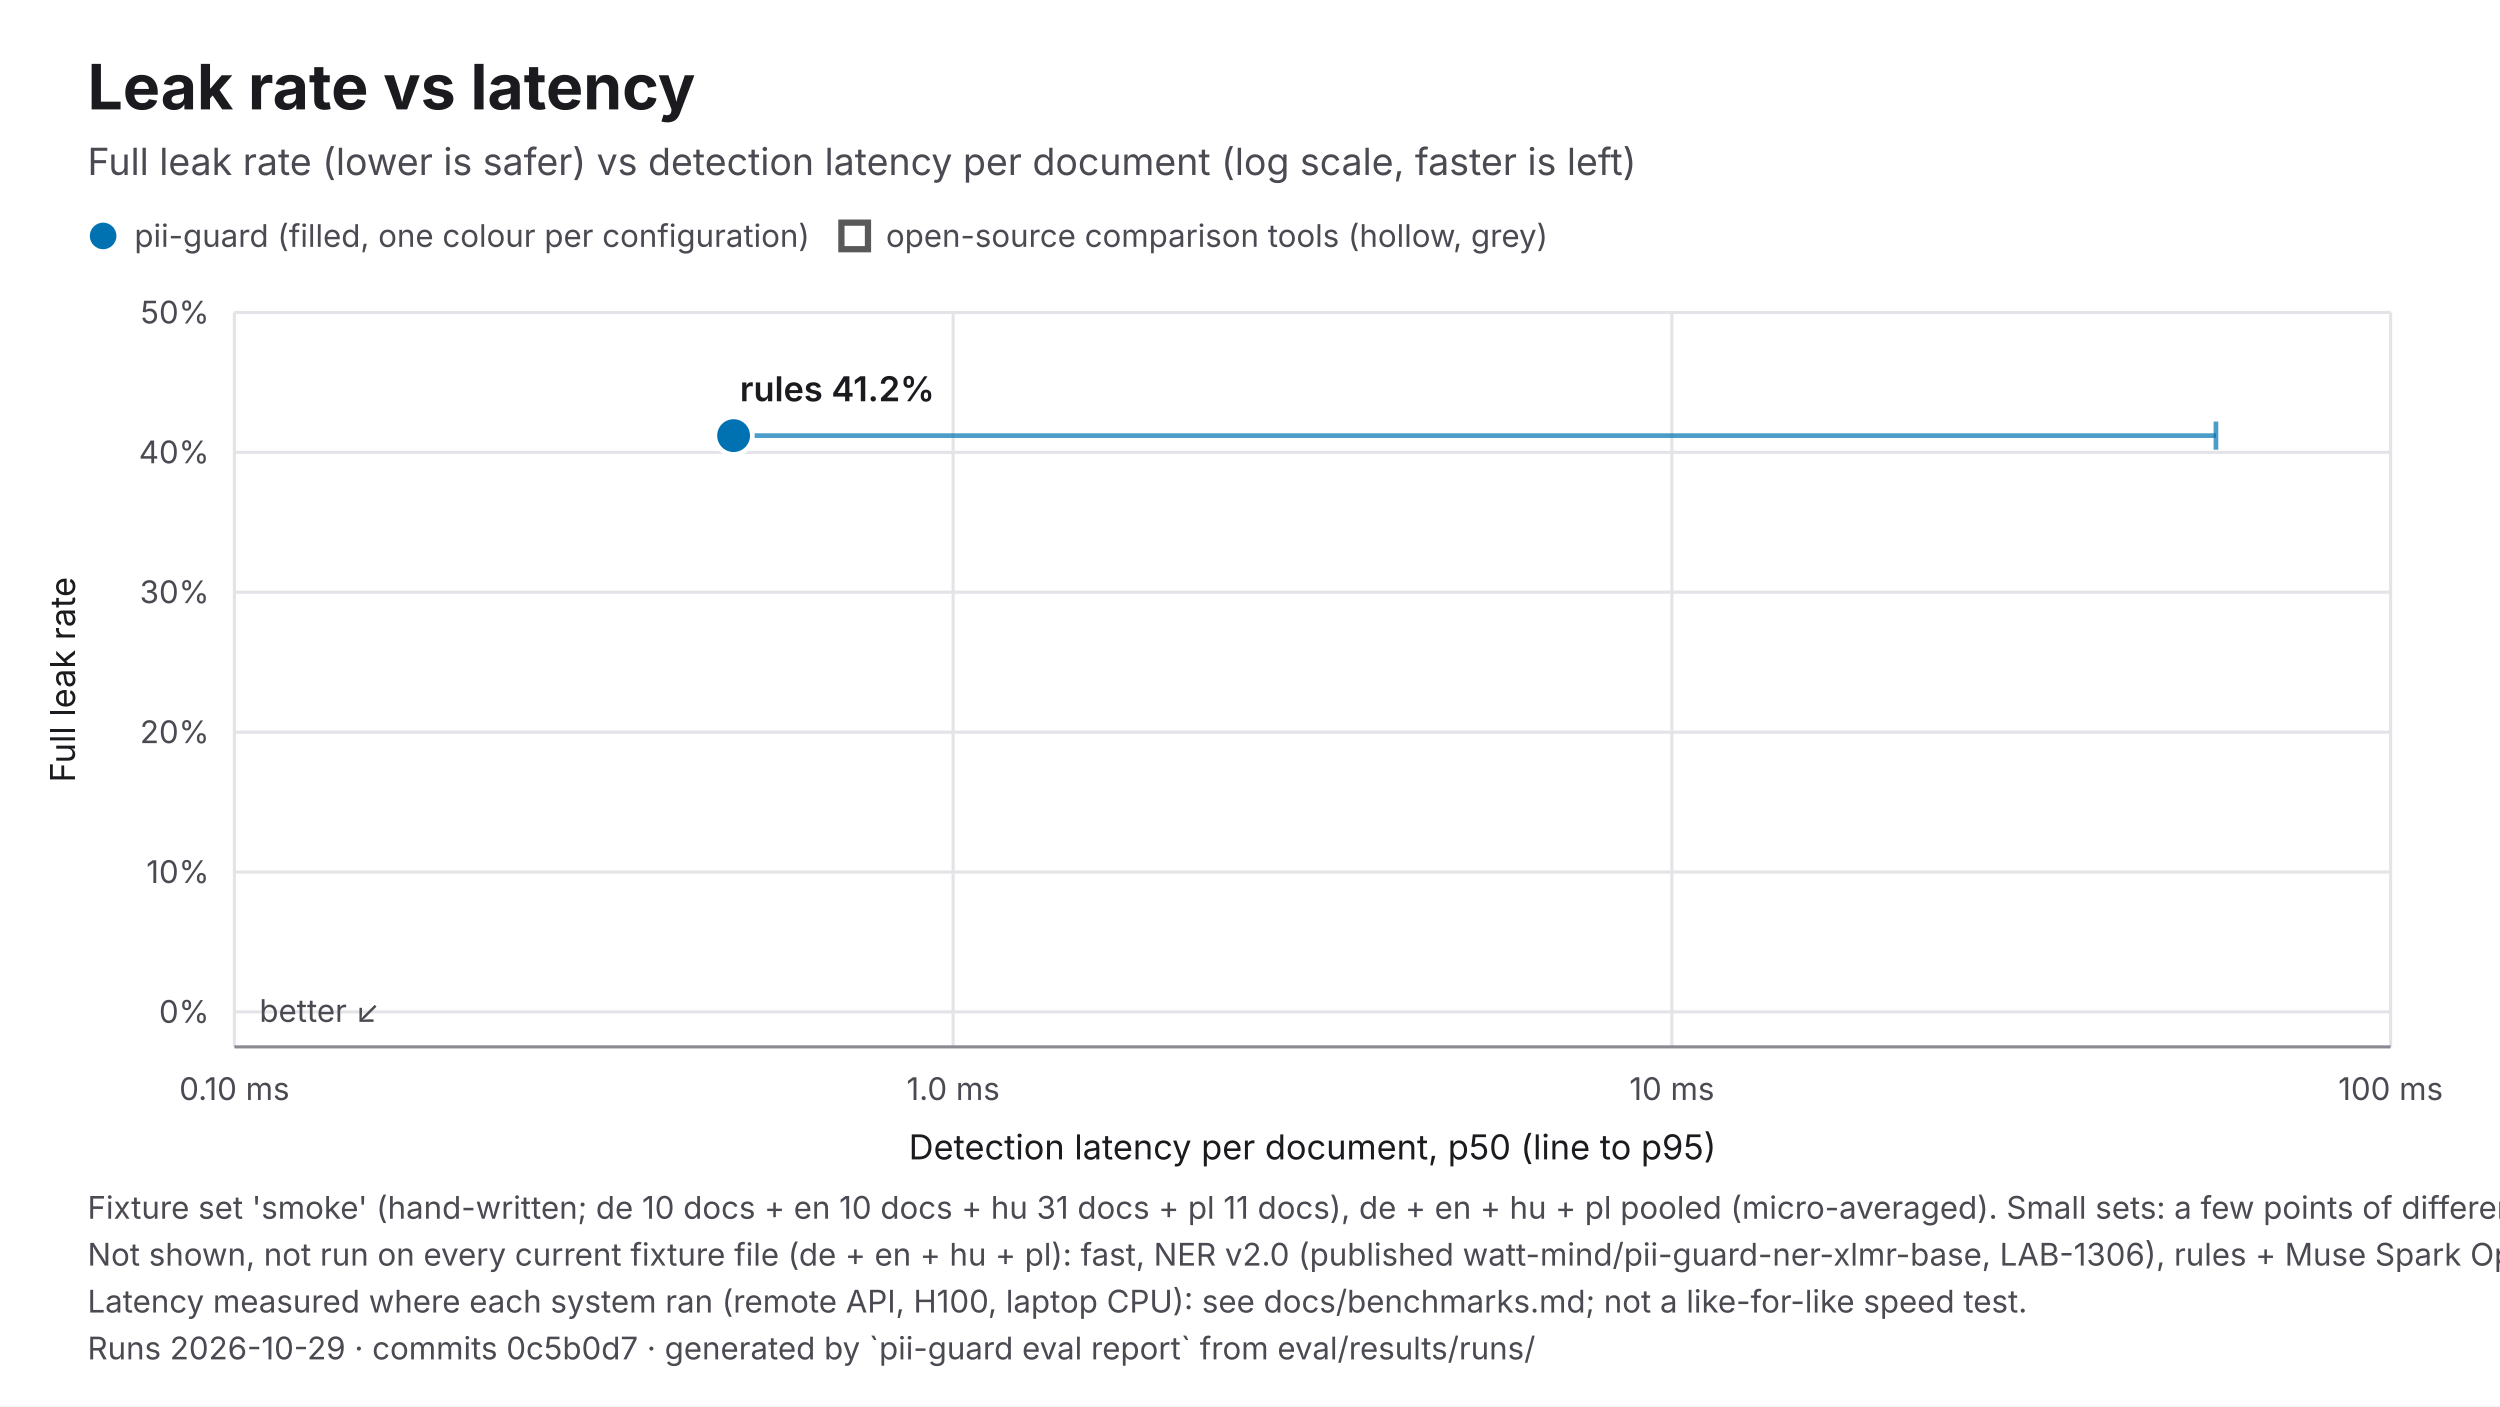
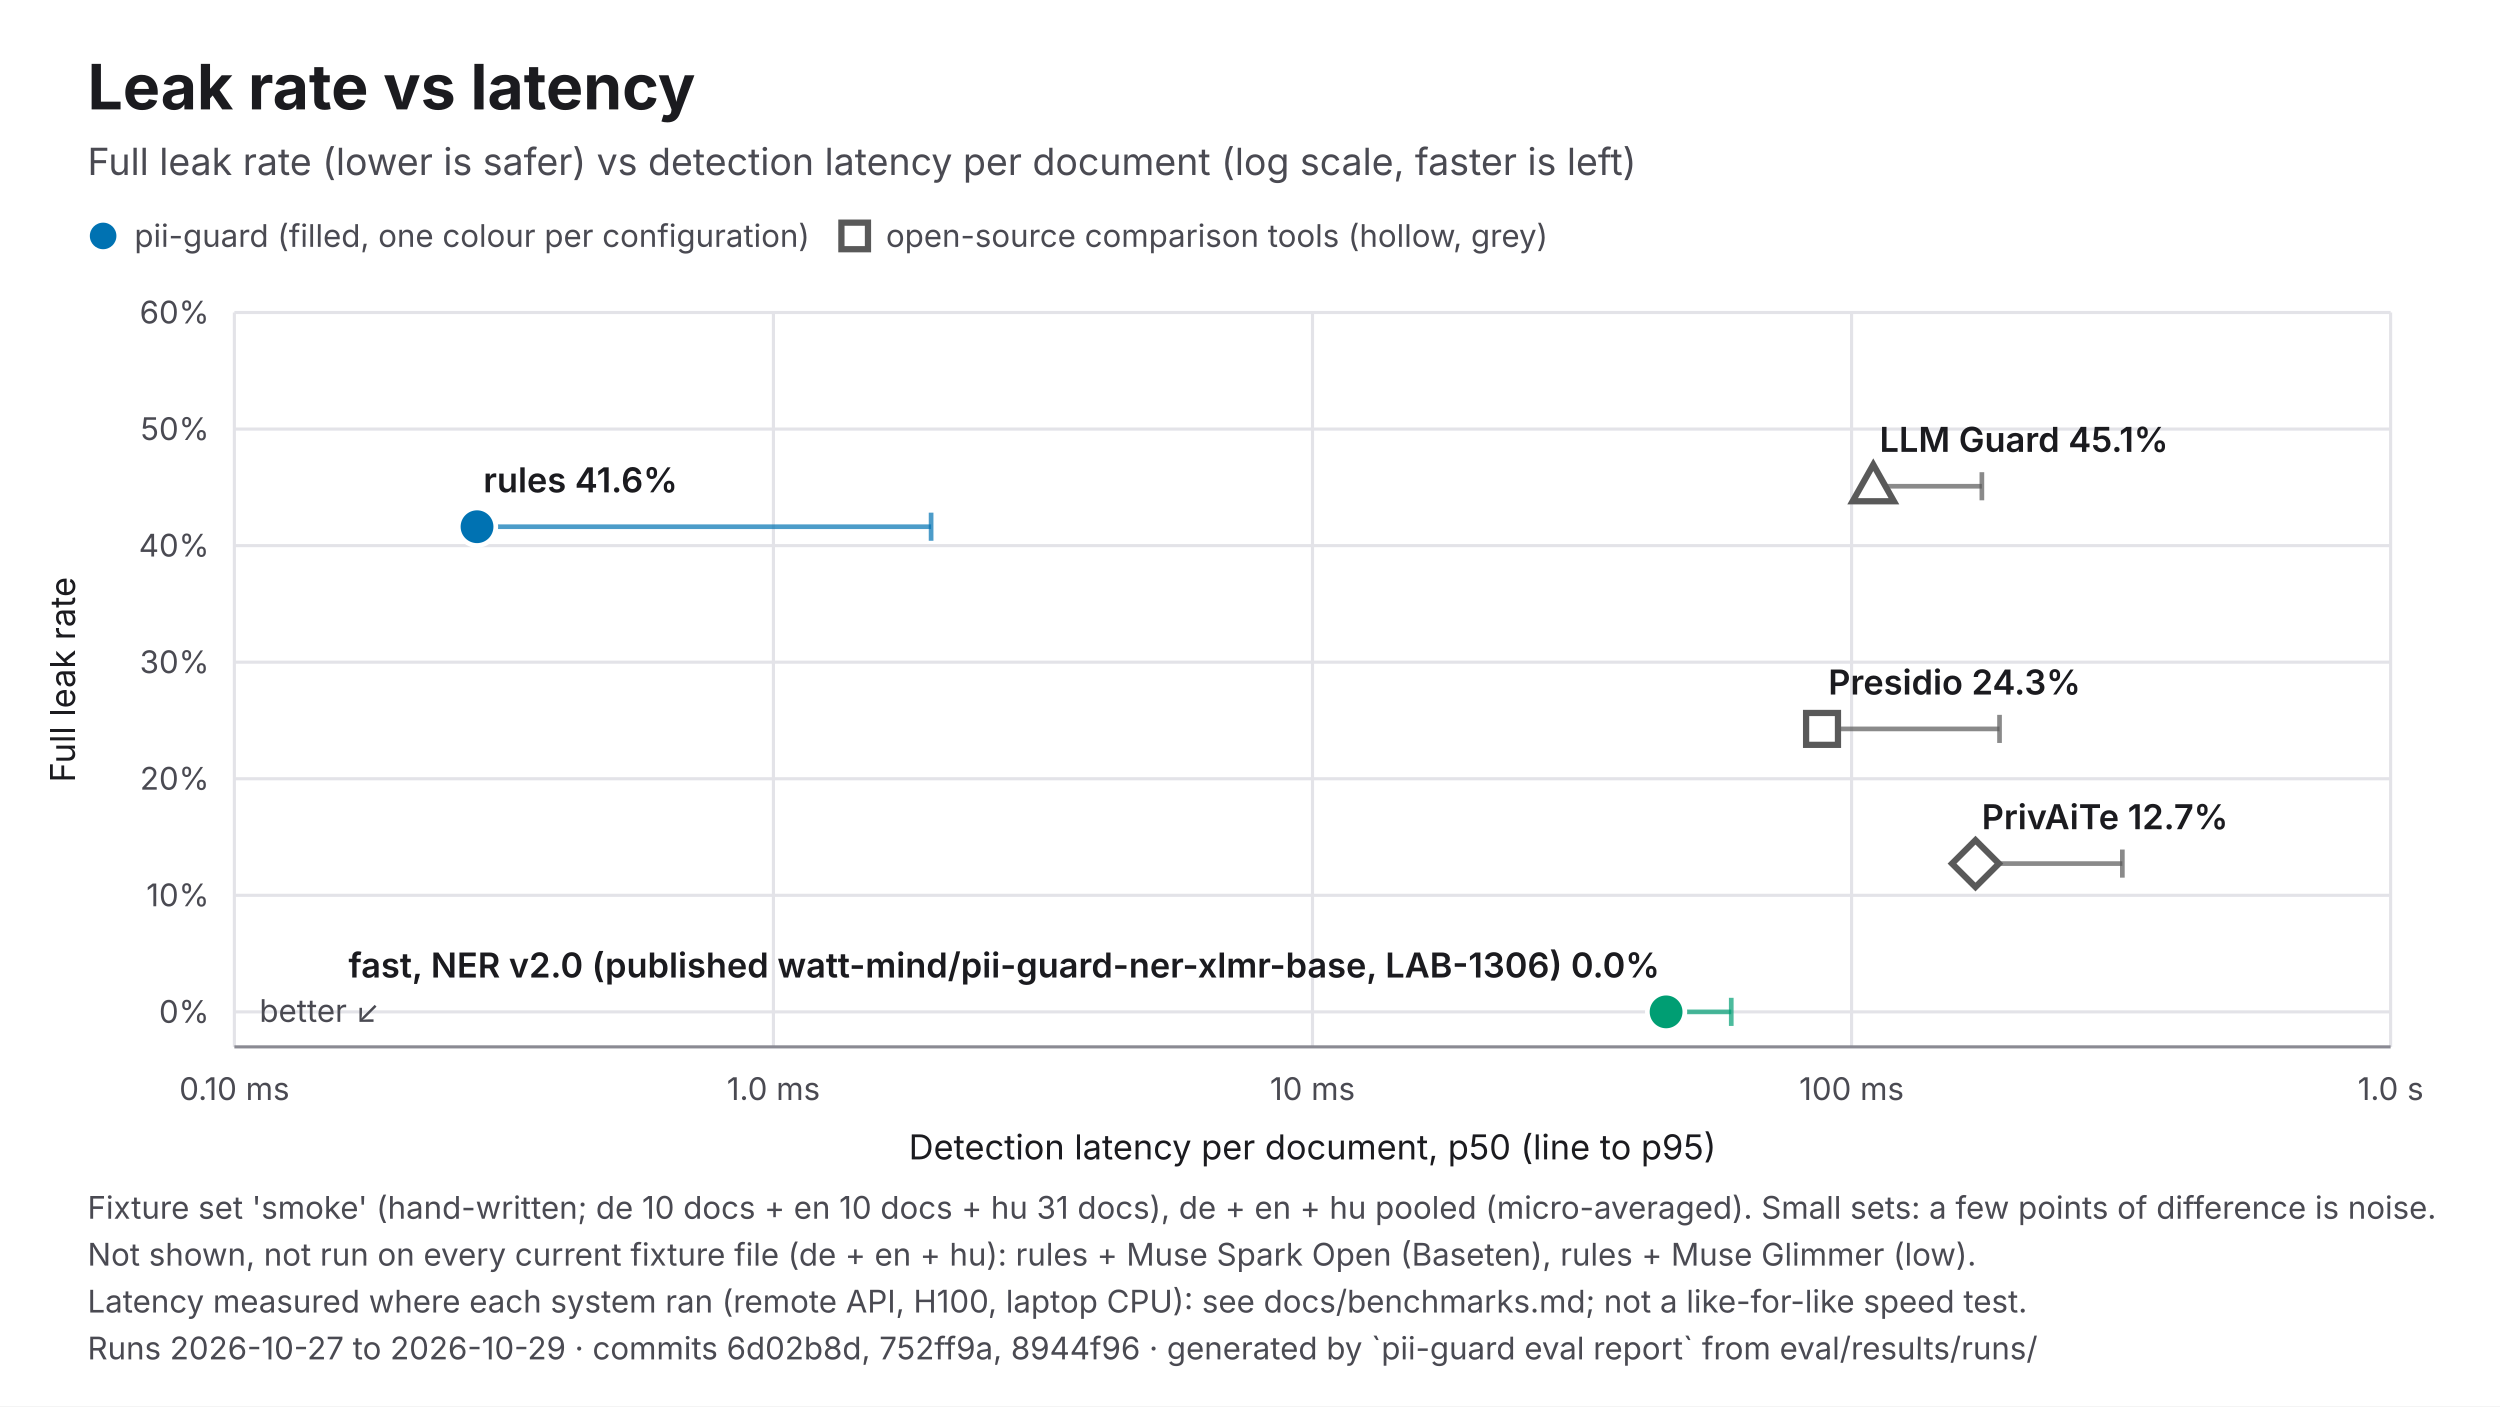
<svg xmlns="http://www.w3.org/2000/svg" viewBox="0 0 1600 900" width="1600" height="900" role="img" aria-labelledby="t d" font-family="Inter, 'Helvetica Neue', Helvetica, Arial, sans-serif">
  <rect width="1600" height="900" fill="#FFFFFF" />
  <text x="56" y="70" font-size="40" fill="#1B1B1F" font-weight="700">Leak rate vs latency</text>
  <text x="56" y="112" font-size="24" fill="#4A4A52">Full leak rate (lower is safer) vs detection latency per document (log scale, faster is left)</text>
  <line x1="150" y1="647.6" x2="1530" y2="647.6" stroke="#E3E3E8" stroke-width="2" />
  <text x="134" y="654.6" font-size="20" fill="#4A4A52" text-anchor="end">0%</text>
-   <line x1="150" y1="558.1" x2="1530" y2="558.1" stroke="#E3E3E8" stroke-width="2" />
-   <text x="134" y="565.1" font-size="20" fill="#4A4A52" text-anchor="end">10%</text>
-   <line x1="150" y1="468.6" x2="1530" y2="468.6" stroke="#E3E3E8" stroke-width="2" />
-   <text x="134" y="475.6" font-size="20" fill="#4A4A52" text-anchor="end">20%</text>
-   <line x1="150" y1="379" x2="1530" y2="379" stroke="#E3E3E8" stroke-width="2" />
-   <text x="134" y="386" font-size="20" fill="#4A4A52" text-anchor="end">30%</text>
-   <line x1="150" y1="289.5" x2="1530" y2="289.5" stroke="#E3E3E8" stroke-width="2" />
-   <text x="134" y="296.5" font-size="20" fill="#4A4A52" text-anchor="end">40%</text>
+   <line x1="150" y1="573" x2="1530" y2="573" stroke="#E3E3E8" stroke-width="2" />
+   <text x="134" y="580" font-size="20" fill="#4A4A52" text-anchor="end">10%</text>
+   <line x1="150" y1="498.4" x2="1530" y2="498.4" stroke="#E3E3E8" stroke-width="2" />
+   <text x="134" y="505.4" font-size="20" fill="#4A4A52" text-anchor="end">20%</text>
+   <line x1="150" y1="423.8" x2="1530" y2="423.8" stroke="#E3E3E8" stroke-width="2" />
+   <text x="134" y="430.8" font-size="20" fill="#4A4A52" text-anchor="end">30%</text>
+   <line x1="150" y1="349.2" x2="1530" y2="349.2" stroke="#E3E3E8" stroke-width="2" />
+   <text x="134" y="356.2" font-size="20" fill="#4A4A52" text-anchor="end">40%</text>
+   <line x1="150" y1="274.6" x2="1530" y2="274.6" stroke="#E3E3E8" stroke-width="2" />
+   <text x="134" y="281.6" font-size="20" fill="#4A4A52" text-anchor="end">50%</text>
  <line x1="150" y1="200" x2="1530" y2="200" stroke="#E3E3E8" stroke-width="2" />
-   <text x="134" y="207" font-size="20" fill="#4A4A52" text-anchor="end">50%</text>
+   <text x="134" y="207" font-size="20" fill="#4A4A52" text-anchor="end">60%</text>
  <line x1="150" y1="200" x2="150" y2="670" stroke="#E3E3E8" stroke-width="2" />
  <text x="150" y="704" font-size="20" fill="#4A4A52" text-anchor="middle">0.10 ms</text>
-   <line x1="610" y1="200" x2="610" y2="670" stroke="#E3E3E8" stroke-width="2" />
-   <text x="610" y="704" font-size="20" fill="#4A4A52" text-anchor="middle">1.0 ms</text>
-   <line x1="1070" y1="200" x2="1070" y2="670" stroke="#E3E3E8" stroke-width="2" />
-   <text x="1070" y="704" font-size="20" fill="#4A4A52" text-anchor="middle">10 ms</text>
+   <line x1="495" y1="200" x2="495" y2="670" stroke="#E3E3E8" stroke-width="2" />
+   <text x="495" y="704" font-size="20" fill="#4A4A52" text-anchor="middle">1.0 ms</text>
+   <line x1="840" y1="200" x2="840" y2="670" stroke="#E3E3E8" stroke-width="2" />
+   <text x="840" y="704" font-size="20" fill="#4A4A52" text-anchor="middle">10 ms</text>
+   <line x1="1185" y1="200" x2="1185" y2="670" stroke="#E3E3E8" stroke-width="2" />
+   <text x="1185" y="704" font-size="20" fill="#4A4A52" text-anchor="middle">100 ms</text>
  <line x1="1530" y1="200" x2="1530" y2="670" stroke="#E3E3E8" stroke-width="2" />
-   <text x="1530" y="704" font-size="20" fill="#4A4A52" text-anchor="middle">100 ms</text>
+   <text x="1530" y="704" font-size="20" fill="#4A4A52" text-anchor="middle">1.0 s</text>
  <line x1="150" y1="670" x2="1530" y2="670" stroke="#8A8A93" stroke-width="2" />
  <text x="840" y="742" font-size="22" fill="#1B1B1F" text-anchor="middle">Detection latency per document, p50 (line to p95)</text>
  <text x="48" y="435" font-size="22" fill="#1B1B1F" text-anchor="middle" transform="rotate(-90 48 435)">Full leak rate</text>
  <text x="166" y="654" font-size="20" fill="#4A4A52">better ↙</text>
-   <line x1="469.5" y1="278.8" x2="1418.2" y2="278.8" stroke="#0072B2" stroke-width="3" opacity="0.7" />
-   <line x1="1418.2" y1="269.8" x2="1418.2" y2="287.8" stroke="#0072B2" stroke-width="3" opacity="0.7" />
-   <circle cx="469.5" cy="278.8" r="12" fill="#0072B2" stroke="#FFFFFF" stroke-width="3" />
-   <text x="473.5" y="256.8" font-size="22" fill="#1B1B1F" font-weight="600">rules 41.2%</text>
+   <line x1="305.3" y1="337.1" x2="595.9" y2="337.1" stroke="#0072B2" stroke-width="3" opacity="0.7" />
+   <line x1="595.9" y1="328.1" x2="595.9" y2="346.1" stroke="#0072B2" stroke-width="3" opacity="0.7" />
+   <line x1="1066.3" y1="647.6" x2="1108" y2="647.6" stroke="#009E73" stroke-width="3" opacity="0.7" />
+   <line x1="1108" y1="638.6" x2="1108" y2="656.6" stroke="#009E73" stroke-width="3" opacity="0.7" />
+   <line x1="1166.1" y1="466.5" x2="1279.7" y2="466.5" stroke="#595959" stroke-width="3" opacity="0.7" />
+   <line x1="1279.7" y1="457.5" x2="1279.7" y2="475.5" stroke="#595959" stroke-width="3" opacity="0.7" />
+   <line x1="1198.9" y1="311.2" x2="1268.4" y2="311.2" stroke="#595959" stroke-width="3" opacity="0.7" />
+   <line x1="1268.4" y1="302.2" x2="1268.4" y2="320.2" stroke="#595959" stroke-width="3" opacity="0.7" />
+   <line x1="1264.3" y1="552.7" x2="1358.3" y2="552.7" stroke="#595959" stroke-width="3" opacity="0.7" />
+   <line x1="1358.3" y1="543.7" x2="1358.3" y2="561.7" stroke="#595959" stroke-width="3" opacity="0.7" />
+   <circle cx="305.3" cy="337.1" r="12" fill="#0072B2" stroke="#FFFFFF" stroke-width="3" />
+   <text x="309.3" y="315.1" font-size="22" fill="#1B1B1F" font-weight="600">rules 41.6%</text>
+   <circle cx="1066.3" cy="647.6" r="12" fill="#009E73" stroke="#FFFFFF" stroke-width="3" />
+   <text x="1062.3" y="625.6" font-size="22" fill="#1B1B1F" text-anchor="end" font-weight="600">fast, NER v2.0 (published watt-mind/pii-guard-ner-xlmr-base, LAB-1306) 0.0%</text>
+   <rect x="1155.9" y="456.3" width="20.4" height="20.4" fill="#FFFFFF" stroke="#595959" stroke-width="4" />
+   <text x="1170.1" y="444.5" font-size="22" fill="#1B1B1F" font-weight="600">Presidio 24.3%</text>
+   <polygon points="1198.9,297.4 1212.1,320.8 1185.7,320.8" fill="#FFFFFF" stroke="#595959" stroke-width="4" />
+   <text x="1202.9" y="289.2" font-size="22" fill="#1B1B1F" font-weight="600">LLM Guard 45.1%</text>
+   <polygon points="1264.3,537.7 1279.3,552.7 1264.3,567.7 1249.3,552.7" fill="#FFFFFF" stroke="#595959" stroke-width="4" />
+   <text x="1268.3" y="530.7" font-size="22" fill="#1B1B1F" font-weight="600">PrivAiTe 12.7%</text>
  <circle cx="66" cy="151" r="10" fill="#0072B2" stroke="#FFFFFF" stroke-width="3" />
  <text x="86" y="158" font-size="20" fill="#4A4A52">pii-guard (filled, one colour per configuration)</text>
  <rect x="538.5" y="142.5" width="17" height="17" fill="#FFFFFF" stroke="#595959" stroke-width="4" />
  <text x="567" y="158" font-size="20" fill="#4A4A52">open-source comparison tools (hollow, grey)</text>
-   <text x="56" y="780" font-size="20" fill="#4A4A52">Fixture set 'smoke' (hand-written; de 10 docs + en 10 docs + hu 31 docs + pl 11 docs), de + en + hu + pl pooled (micro-averaged). Small sets: a few points of difference is noise.</text>
-   <text x="56" y="810" font-size="20" fill="#4A4A52">Not shown, not run on every current fixture file (de + en + hu + pl): fast, NER v2.0 (published watt-mind/pii-guard-ner-xlmr-base, LAB-1306), rules + Muse Spark Open (Baseten), rules + Muse Glimmer (low), Presidio, LLM Guard, PrivAiTe.</text>
+   <text x="56" y="780" font-size="20" fill="#4A4A52">Fixture set 'smoke' (hand-written; de 10 docs + en 10 docs + hu 31 docs), de + en + hu pooled (micro-averaged). Small sets: a few points of difference is noise.</text>
+   <text x="56" y="810" font-size="20" fill="#4A4A52">Not shown, not run on every current fixture file (de + en + hu): rules + Muse Spark Open (Baseten), rules + Muse Glimmer (low).</text>
  <text x="56" y="840" font-size="20" fill="#4A4A52">Latency measured where each system ran (remote API, H100, laptop CPU): see docs/benchmarks.md; not a like-for-like speed test.</text>
-   <text x="56" y="870" font-size="20" fill="#4A4A52">Runs 2026-10-29 · commits 0c5b0d7 · generated by `pii-guard eval report` from eval/results/runs/</text>
+   <text x="56" y="870" font-size="20" fill="#4A4A52">Runs 2026-10-27 to 2026-10-29 · commits 6d02b8d, 752ff9a, 8944f96 · generated by `pii-guard eval report` from eval/results/runs/</text>
</svg>
